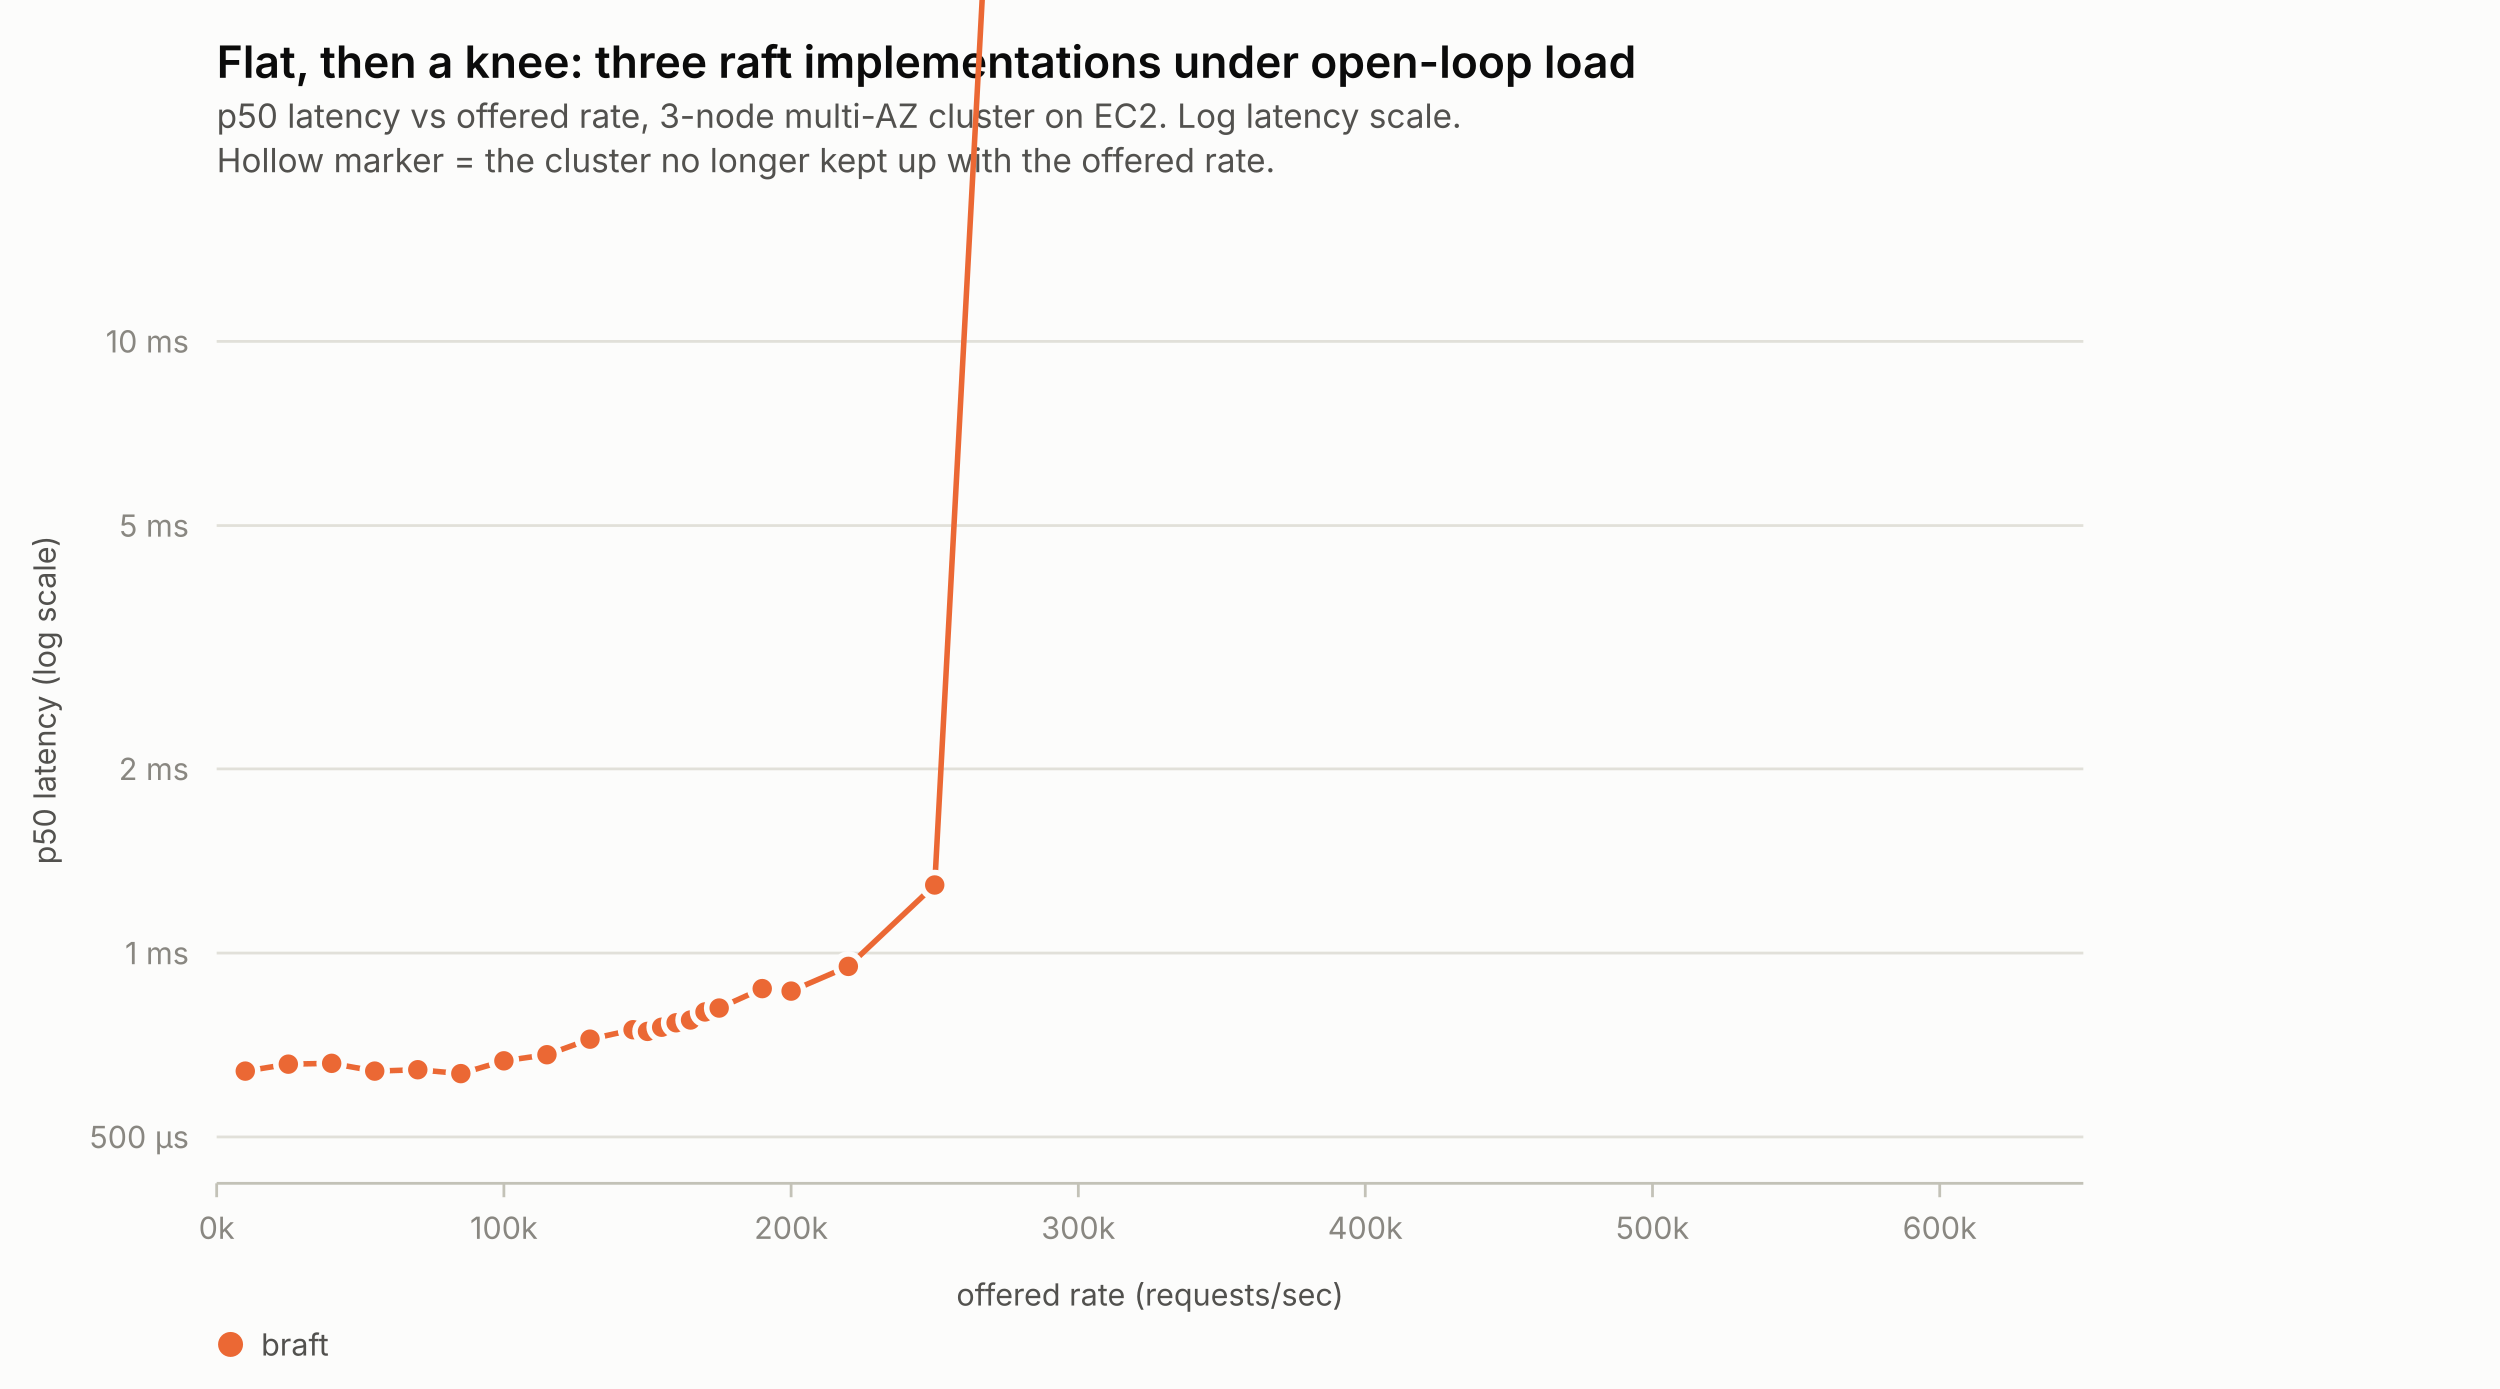
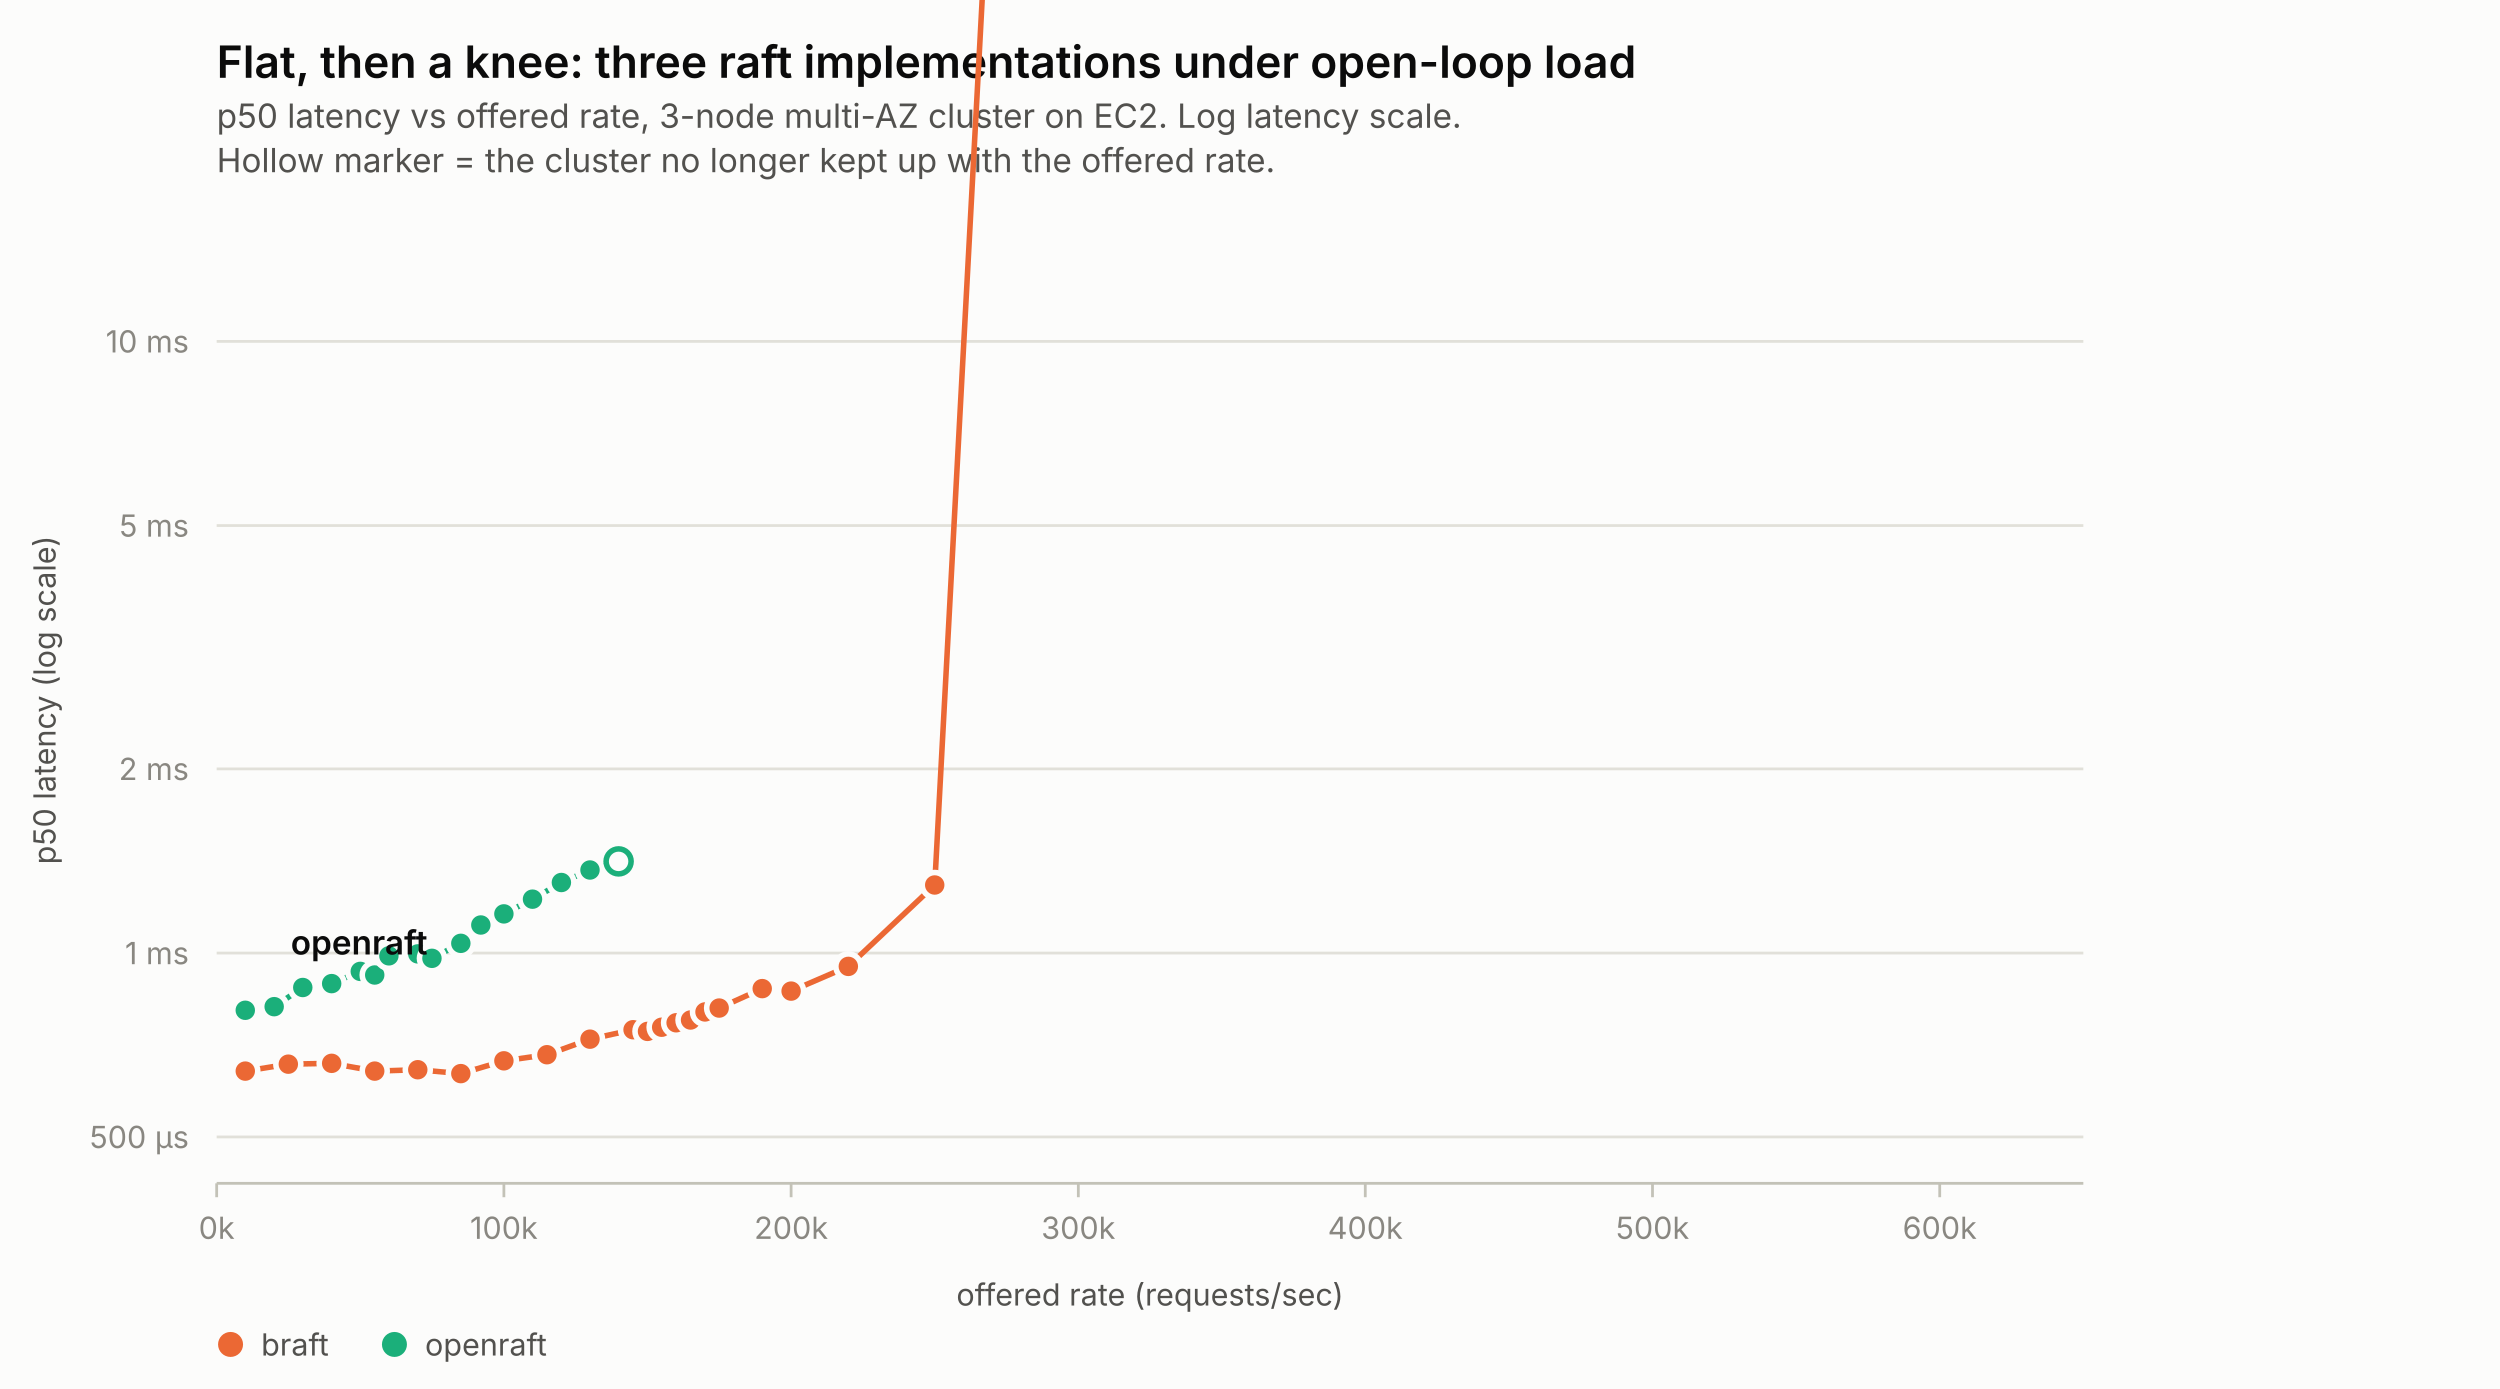
<svg xmlns="http://www.w3.org/2000/svg" width="900" height="500" viewBox="0 0 900 500" font-family="system-ui,-apple-system,&quot;Segoe UI&quot;,sans-serif" role="img" aria-label="Flat, then a knee: three raft implementations under open-loop load">
  <rect width="900" height="500" fill="#fcfcfb" />
  <text x="78" y="28" font-size="16" font-weight="600" fill="#0b0b0b">Flat, then a knee: three raft implementations under open-loop load</text>
  <text x="78" y="46" font-size="12" fill="#52514e">p50 latency vs offered rate, 3-node multi-AZ cluster on EC2. Log latency scale.</text>
  <text x="78" y="62" font-size="12" fill="#52514e">Hollow marker = the cluster no longer kept up with the offered rate.</text>
  <line x1="78" y1="409.3" x2="750" y2="409.3" stroke="#e1e0d9" stroke-width="1" />
  <text x="68" y="413.3" font-size="11" fill="#898781" text-anchor="end">500 µs</text>
  <line x1="78" y1="343.1" x2="750" y2="343.1" stroke="#e1e0d9" stroke-width="1" />
  <text x="68" y="347.1" font-size="11" fill="#898781" text-anchor="end">1 ms</text>
  <line x1="78" y1="276.8" x2="750" y2="276.8" stroke="#e1e0d9" stroke-width="1" />
  <text x="68" y="280.8" font-size="11" fill="#898781" text-anchor="end">2 ms</text>
  <line x1="78" y1="189.2" x2="750" y2="189.2" stroke="#e1e0d9" stroke-width="1" />
  <text x="68" y="193.2" font-size="11" fill="#898781" text-anchor="end">5 ms</text>
  <line x1="78" y1="122.9" x2="750" y2="122.9" stroke="#e1e0d9" stroke-width="1" />
  <text x="68" y="126.9" font-size="11" fill="#898781" text-anchor="end">10 ms</text>
  <text x="20" y="252" font-size="11" fill="#52514e" text-anchor="middle" transform="rotate(-90 20 252)">p50 latency (log scale)</text>
  <line x1="78" y1="426" x2="750" y2="426" stroke="#c3c2b7" stroke-width="1" />
  <line x1="78.0" y1="426" x2="78.0" y2="431" stroke="#c3c2b7" stroke-width="1" />
  <text x="78.0" y="446" font-size="11" fill="#898781" text-anchor="middle">0k</text>
  <line x1="181.4" y1="426" x2="181.4" y2="431" stroke="#c3c2b7" stroke-width="1" />
  <text x="181.4" y="446" font-size="11" fill="#898781" text-anchor="middle">100k</text>
  <line x1="284.8" y1="426" x2="284.8" y2="431" stroke="#c3c2b7" stroke-width="1" />
  <text x="284.8" y="446" font-size="11" fill="#898781" text-anchor="middle">200k</text>
  <line x1="388.2" y1="426" x2="388.2" y2="431" stroke="#c3c2b7" stroke-width="1" />
  <text x="388.2" y="446" font-size="11" fill="#898781" text-anchor="middle">300k</text>
  <line x1="491.5" y1="426" x2="491.5" y2="431" stroke="#c3c2b7" stroke-width="1" />
  <text x="491.5" y="446" font-size="11" fill="#898781" text-anchor="middle">400k</text>
  <line x1="594.9" y1="426" x2="594.9" y2="431" stroke="#c3c2b7" stroke-width="1" />
  <text x="594.9" y="446" font-size="11" fill="#898781" text-anchor="middle">500k</text>
  <line x1="698.3" y1="426" x2="698.3" y2="431" stroke="#c3c2b7" stroke-width="1" />
  <text x="698.3" y="446" font-size="11" fill="#898781" text-anchor="middle">600k</text>
  <text x="414" y="470" font-size="11" fill="#52514e" text-anchor="middle">offered rate (requests/sec)</text>
  <path d="M88.3,385.6 L103.8,383.1 L119.4,382.8 L134.9,385.6 L150.4,385.1 L165.9,386.5 L181.4,381.9 L196.9,379.7 L212.4,374.1 L227.9,370.7 L233.1,371.3 L238.2,369.8 L243.4,368.2 L248.6,367.2 L253.8,364.3 L258.9,362.9 L274.4,355.9 L284.8,356.8 L305.4,347.9 L336.5,318.6 L367.5,-259.9 L398.5,-82.0" fill="none" stroke="#eb6834" stroke-width="2" stroke-linejoin="round" stroke-linecap="round" />
  <circle cx="88.3" cy="385.6" r="4.5" fill="#eb6834" stroke="#fcfcfb" stroke-width="2" />
  <circle cx="103.8" cy="383.1" r="4.5" fill="#eb6834" stroke="#fcfcfb" stroke-width="2" />
  <circle cx="119.4" cy="382.8" r="4.5" fill="#eb6834" stroke="#fcfcfb" stroke-width="2" />
  <circle cx="134.9" cy="385.6" r="4.5" fill="#eb6834" stroke="#fcfcfb" stroke-width="2" />
  <circle cx="150.4" cy="385.1" r="4.5" fill="#eb6834" stroke="#fcfcfb" stroke-width="2" />
  <circle cx="165.9" cy="386.5" r="4.5" fill="#eb6834" stroke="#fcfcfb" stroke-width="2" />
  <circle cx="181.4" cy="381.9" r="4.5" fill="#eb6834" stroke="#fcfcfb" stroke-width="2" />
  <circle cx="196.9" cy="379.7" r="4.5" fill="#eb6834" stroke="#fcfcfb" stroke-width="2" />
  <circle cx="212.4" cy="374.1" r="4.5" fill="#eb6834" stroke="#fcfcfb" stroke-width="2" />
  <circle cx="227.9" cy="370.7" r="4.5" fill="#eb6834" stroke="#fcfcfb" stroke-width="2" />
  <circle cx="233.1" cy="371.3" r="4.5" fill="#eb6834" stroke="#fcfcfb" stroke-width="2" />
  <circle cx="238.2" cy="369.8" r="4.5" fill="#eb6834" stroke="#fcfcfb" stroke-width="2" />
  <circle cx="243.4" cy="368.2" r="4.5" fill="#eb6834" stroke="#fcfcfb" stroke-width="2" />
  <circle cx="248.6" cy="367.2" r="4.5" fill="#eb6834" stroke="#fcfcfb" stroke-width="2" />
  <circle cx="253.8" cy="364.3" r="4.5" fill="#eb6834" stroke="#fcfcfb" stroke-width="2" />
  <circle cx="258.9" cy="362.9" r="4.5" fill="#eb6834" stroke="#fcfcfb" stroke-width="2" />
  <circle cx="274.4" cy="355.9" r="4.5" fill="#eb6834" stroke="#fcfcfb" stroke-width="2" />
  <circle cx="284.8" cy="356.8" r="4.5" fill="#eb6834" stroke="#fcfcfb" stroke-width="2" />
  <circle cx="305.4" cy="347.9" r="4.5" fill="#eb6834" stroke="#fcfcfb" stroke-width="2" />
  <circle cx="336.5" cy="318.6" r="4.5" fill="#eb6834" stroke="#fcfcfb" stroke-width="2" />
  <circle cx="367.5" cy="-259.9" r="4.5" fill="#fcfcfb" stroke="#eb6834" stroke-width="2" />
  <circle cx="398.5" cy="-82.0" r="4.5" fill="#fcfcfb" stroke="#eb6834" stroke-width="2" />
  <text x="410.5" y="-88.0" font-size="12" font-weight="600" fill="#0b0b0b">braft</text>
+   <path d="M88.3,363.7 L98.7,362.4 L109.0,355.5 L119.4,354.1 L129.7,349.7 L134.9,351.0 L140.0,344.1 L150.4,343.4 L155.5,345.0 L165.9,339.6 L173.1,333.0 L181.4,329.0 L191.7,323.7 L202.1,317.7 L212.4,313.2 L222.7,310.1" fill="none" stroke="#1baf7a" stroke-width="2" stroke-linejoin="round" stroke-linecap="round" />
+   <circle cx="88.3" cy="363.7" r="4.5" fill="#1baf7a" stroke="#fcfcfb" stroke-width="2" />
+   <circle cx="98.7" cy="362.4" r="4.5" fill="#1baf7a" stroke="#fcfcfb" stroke-width="2" />
+   <circle cx="109.0" cy="355.5" r="4.5" fill="#1baf7a" stroke="#fcfcfb" stroke-width="2" />
+   <circle cx="119.4" cy="354.1" r="4.5" fill="#1baf7a" stroke="#fcfcfb" stroke-width="2" />
+   <circle cx="129.7" cy="349.7" r="4.5" fill="#1baf7a" stroke="#fcfcfb" stroke-width="2" />
+   <circle cx="134.9" cy="351.0" r="4.5" fill="#1baf7a" stroke="#fcfcfb" stroke-width="2" />
+   <circle cx="140.0" cy="344.1" r="4.5" fill="#1baf7a" stroke="#fcfcfb" stroke-width="2" />
+   <circle cx="150.4" cy="343.4" r="4.5" fill="#1baf7a" stroke="#fcfcfb" stroke-width="2" />
+   <circle cx="155.5" cy="345.0" r="4.5" fill="#1baf7a" stroke="#fcfcfb" stroke-width="2" />
+   <circle cx="165.9" cy="339.6" r="4.5" fill="#1baf7a" stroke="#fcfcfb" stroke-width="2" />
+   <circle cx="173.1" cy="333.0" r="4.5" fill="#1baf7a" stroke="#fcfcfb" stroke-width="2" />
+   <circle cx="181.4" cy="329.0" r="4.5" fill="#1baf7a" stroke="#fcfcfb" stroke-width="2" />
+   <circle cx="191.7" cy="323.7" r="4.5" fill="#1baf7a" stroke="#fcfcfb" stroke-width="2" />
+   <circle cx="202.1" cy="317.7" r="4.5" fill="#1baf7a" stroke="#fcfcfb" stroke-width="2" />
+   <circle cx="212.4" cy="313.2" r="4.5" fill="#1baf7a" stroke="#fcfcfb" stroke-width="2" />
+   <circle cx="222.7" cy="310.1" r="4.5" fill="#fcfcfb" stroke="#1baf7a" stroke-width="2" />
+   <text x="153.9" y="343.6" font-size="12" text-anchor="end" font-weight="600" fill="#0b0b0b">openraft</text>
  <circle cx="83" cy="484" r="4.5" fill="#eb6834" />
  <text x="94" y="488" font-size="11" fill="#52514e">braft</text>
+   <circle cx="142.0" cy="484" r="4.5" fill="#1baf7a" />
+   <text x="153.0" y="488" font-size="11" fill="#52514e">openraft</text>
</svg>
